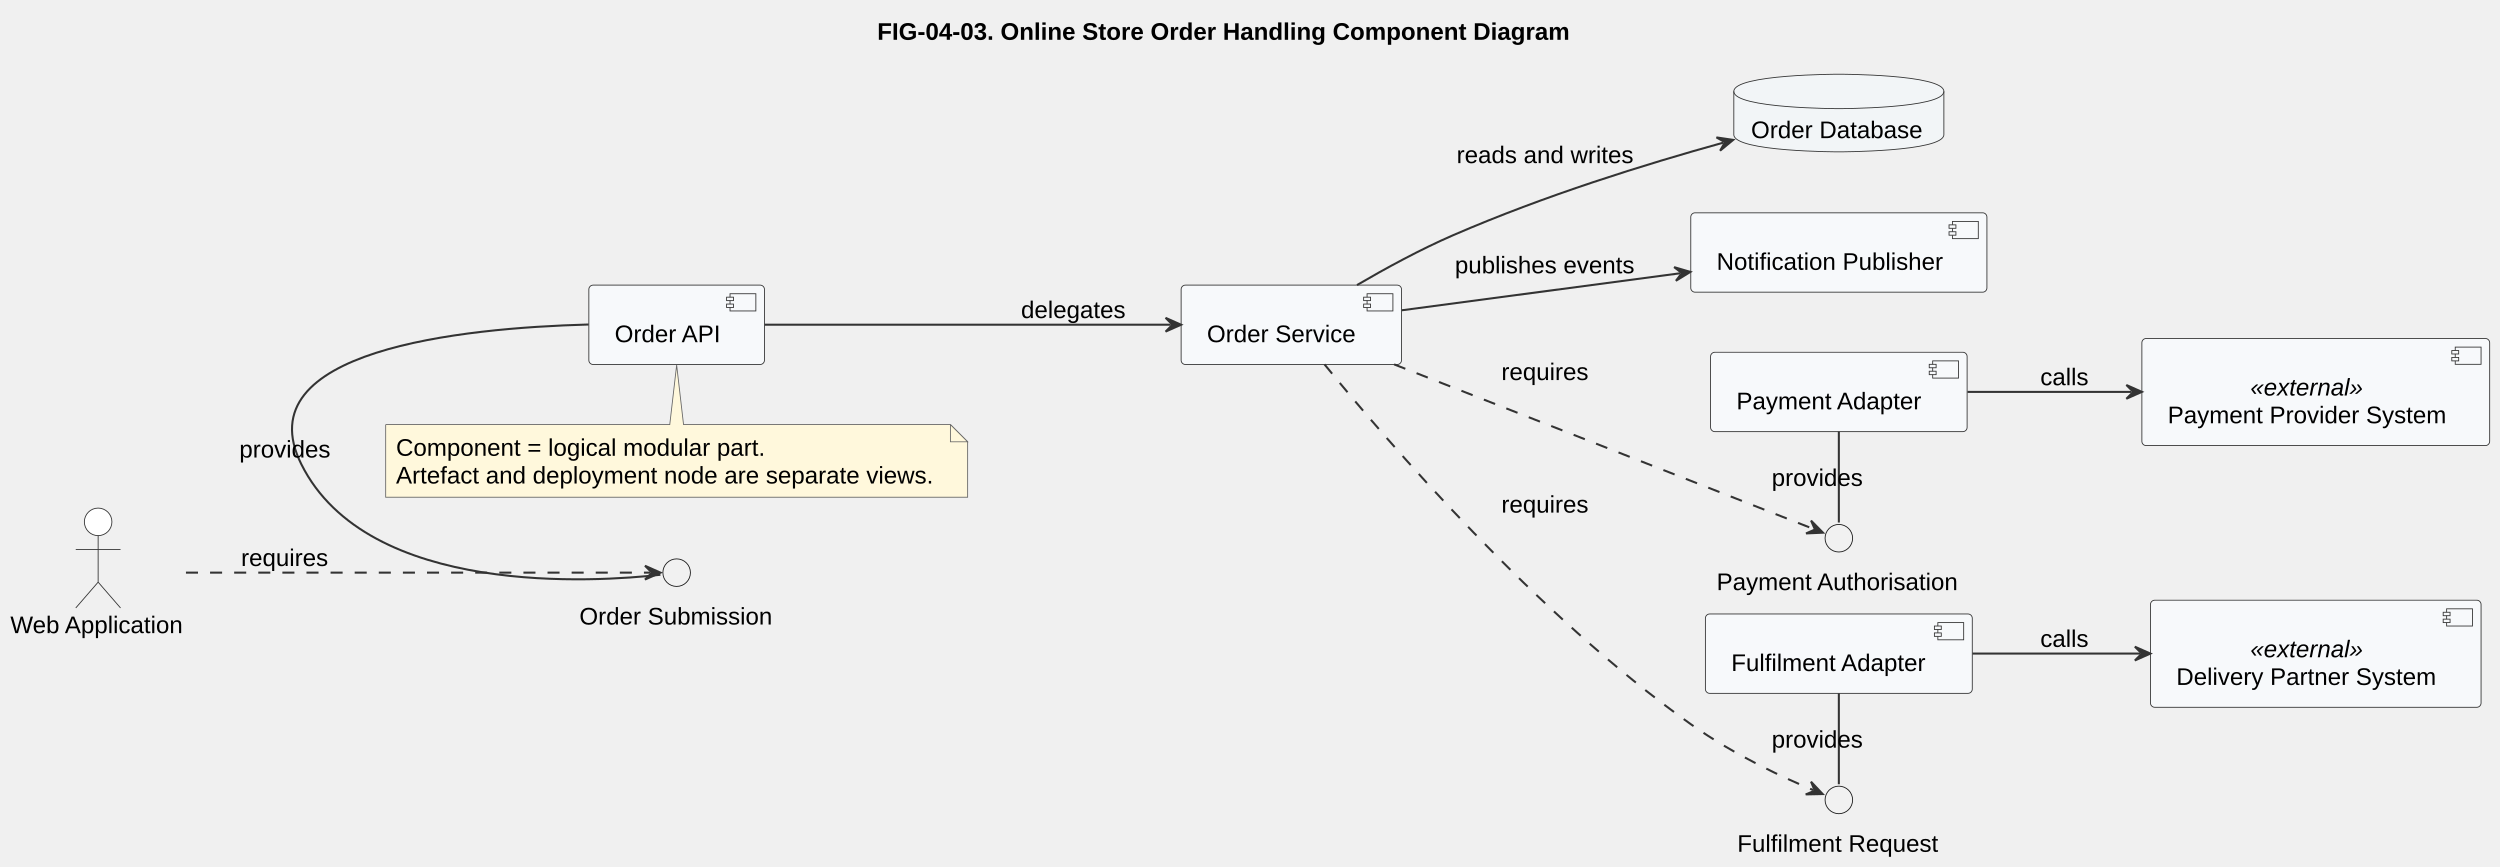
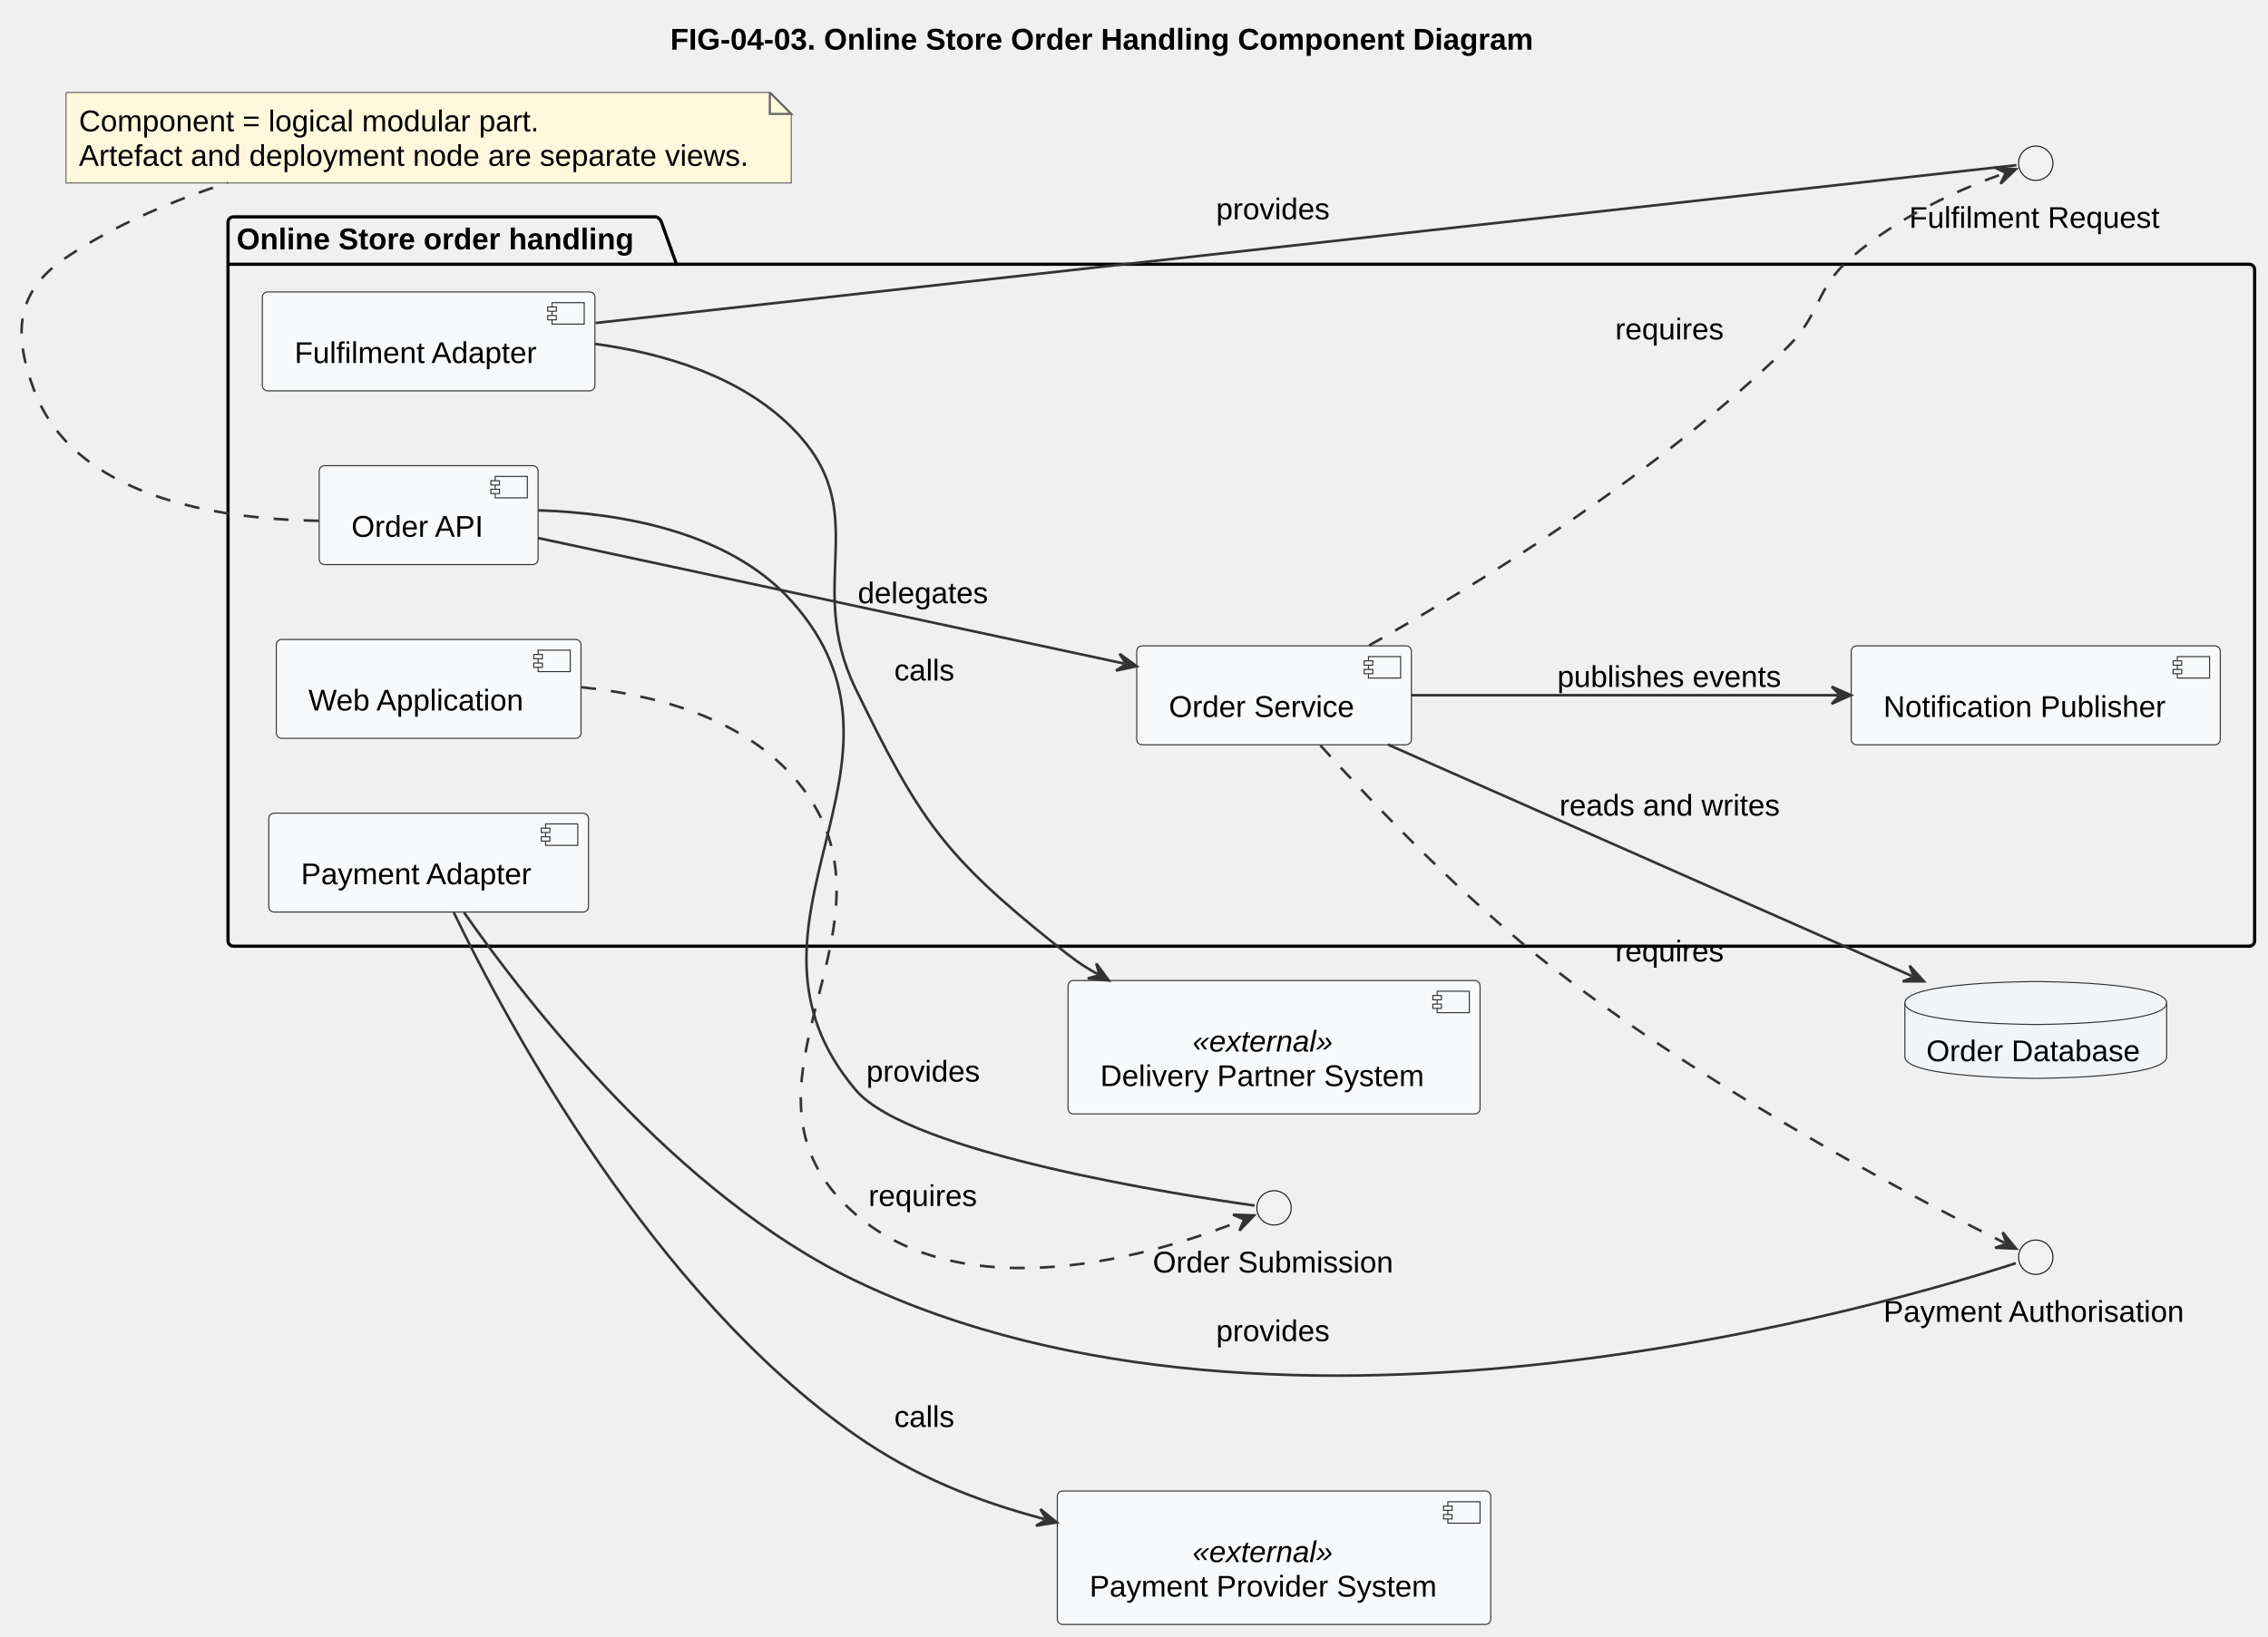
- <svg xmlns="http://www.w3.org/2000/svg" contentStyleType="text/css" height="503px" preserveAspectRatio="none" style="width:1452px;height:503px;background:#FFFFFF;" version="1.1" viewBox="0 0 1452 503" width="1452px" zoomAndPan="magnify">
+ <svg xmlns="http://www.w3.org/2000/svg" contentStyleType="text/css" height="763px" preserveAspectRatio="none" style="width:1057px;height:763px;background:#FFFFFF;" version="1.1" viewBox="0 0 1057 763" width="1057px" zoomAndPan="magnify">
  <defs />
  <g>
-     <text fill="#000000" font-family="Arial" font-size="14" font-weight="bold" lengthAdjust="spacing" textLength="419" x="509.5" y="23.132">FIG-04-03. Online Store Order Handling Component Diagram</text>
+     <text fill="#000000" font-family="Arial" font-size="14" font-weight="bold" lengthAdjust="spacing" textLength="419" x="312.385" y="23.132">FIG-04-03. Online Store Order Handling Component Diagram</text>
+     <g id="cluster_Online Store order handling">
+       <path d="M108.77,101.099 L305.77,101.099 A3.75,3.75 0 0 1 308.27,103.599 L315.27,123.197 L1048.27,123.197 A2.5,2.5 0 0 1 1050.77,125.697 L1050.77,438.599 A2.5,2.5 0 0 1 1048.27,441.099 L108.77,441.099 A2.5,2.5 0 0 1 106.27,438.599 L106.27,103.599 A2.5,2.5 0 0 1 108.77,101.099 " fill="none" style="stroke:#000000;stroke-width:1.5;" />
+       <line style="stroke:#000000;stroke-width:1.5;" x1="106.27" x2="315.27" y1="123.197" y2="123.197" />
+       <text fill="#000000" font-family="Arial" font-size="14" font-weight="bold" lengthAdjust="spacing" textLength="196" x="110.27" y="116.231">Online Store order handling</text>
+     </g>
    <g id="elem_Web">
-       <ellipse cx="57" cy="303.099" fill="#FFFFFF" rx="8" ry="8" style="stroke:#333333;stroke-width:0.5;" />
-       <path d="M57,311.099 L57,338.099 M44,319.099 L70,319.099 M57,338.099 L44,353.099 M57,338.099 L70,353.099 " fill="none" style="stroke:#333333;stroke-width:0.5;" />
-       <text fill="#000000" font-family="Arial" font-size="14" lengthAdjust="spacing" textLength="102" x="6" y="367.731">Web Application</text>
+       <rect fill="#F7F9FB" height="46.099" rx="2.5" ry="2.5" style="stroke:#333333;stroke-width:0.5;" width="142" x="128.77" y="298.099" />
+       <rect fill="#F7F9FB" height="10" style="stroke:#333333;stroke-width:0.5;" width="15" x="250.77" y="303.099" />
+       <rect fill="#F7F9FB" height="2" style="stroke:#333333;stroke-width:0.5;" width="4" x="248.77" y="305.099" />
+       <rect fill="#F7F9FB" height="2" style="stroke:#333333;stroke-width:0.5;" width="4" x="248.77" y="309.099" />
+       <text fill="#000000" font-family="Arial" font-size="14" lengthAdjust="spacing" textLength="102" x="143.77" y="331.231">Web Application</text>
+     </g>
+     <g id="elem_OrderApi">
+       <rect fill="#F7F9FB" height="46.099" rx="2.5" ry="2.5" style="stroke:#333333;stroke-width:0.5;" width="102" x="148.77" y="217.099" />
+       <rect fill="#F7F9FB" height="10" style="stroke:#333333;stroke-width:0.5;" width="15" x="230.77" y="222.099" />
+       <rect fill="#F7F9FB" height="2" style="stroke:#333333;stroke-width:0.5;" width="4" x="228.77" y="224.099" />
+       <rect fill="#F7F9FB" height="2" style="stroke:#333333;stroke-width:0.5;" width="4" x="228.77" y="228.099" />
+       <text fill="#000000" font-family="Arial" font-size="14" lengthAdjust="spacing" textLength="62" x="163.77" y="250.231">Order API</text>
+     </g>
+     <g id="elem_OrderService">
+       <rect fill="#F7F9FB" height="46.099" rx="2.5" ry="2.5" style="stroke:#333333;stroke-width:0.5;" width="128" x="529.77" y="301.099" />
+       <rect fill="#F7F9FB" height="10" style="stroke:#333333;stroke-width:0.5;" width="15" x="637.77" y="306.099" />
+       <rect fill="#F7F9FB" height="2" style="stroke:#333333;stroke-width:0.5;" width="4" x="635.77" y="308.099" />
+       <rect fill="#F7F9FB" height="2" style="stroke:#333333;stroke-width:0.5;" width="4" x="635.77" y="312.099" />
+       <text fill="#000000" font-family="Arial" font-size="14" lengthAdjust="spacing" textLength="88" x="544.77" y="334.231">Order Service</text>
+     </g>
+     <g id="elem_PaymentAdapter">
+       <rect fill="#F7F9FB" height="46.099" rx="2.5" ry="2.5" style="stroke:#333333;stroke-width:0.5;" width="149" x="125.27" y="379.099" />
+       <rect fill="#F7F9FB" height="10" style="stroke:#333333;stroke-width:0.5;" width="15" x="254.27" y="384.099" />
+       <rect fill="#F7F9FB" height="2" style="stroke:#333333;stroke-width:0.5;" width="4" x="252.27" y="386.099" />
+       <rect fill="#F7F9FB" height="2" style="stroke:#333333;stroke-width:0.5;" width="4" x="252.27" y="390.099" />
+       <text fill="#000000" font-family="Arial" font-size="14" lengthAdjust="spacing" textLength="109" x="140.27" y="412.231">Payment Adapter</text>
+     </g>
+     <g id="elem_FulfilmentAdapter">
+       <rect fill="#F7F9FB" height="46.099" rx="2.5" ry="2.5" style="stroke:#333333;stroke-width:0.5;" width="155" x="122.27" y="136.099" />
+       <rect fill="#F7F9FB" height="10" style="stroke:#333333;stroke-width:0.5;" width="15" x="257.27" y="141.099" />
+       <rect fill="#F7F9FB" height="2" style="stroke:#333333;stroke-width:0.5;" width="4" x="255.27" y="143.099" />
+       <rect fill="#F7F9FB" height="2" style="stroke:#333333;stroke-width:0.5;" width="4" x="255.27" y="147.099" />
+       <text fill="#000000" font-family="Arial" font-size="14" lengthAdjust="spacing" textLength="115" x="137.27" y="169.231">Fulfilment Adapter</text>
+     </g>
+     <g id="elem_NotificationPublisher">
+       <rect fill="#F7F9FB" height="46.099" rx="2.5" ry="2.5" style="stroke:#333333;stroke-width:0.5;" width="172" x="862.77" y="301.099" />
+       <rect fill="#F7F9FB" height="10" style="stroke:#333333;stroke-width:0.5;" width="15" x="1014.77" y="306.099" />
+       <rect fill="#F7F9FB" height="2" style="stroke:#333333;stroke-width:0.5;" width="4" x="1012.77" y="308.099" />
+       <rect fill="#F7F9FB" height="2" style="stroke:#333333;stroke-width:0.5;" width="4" x="1012.77" y="312.099" />
+       <text fill="#000000" font-family="Arial" font-size="14" lengthAdjust="spacing" textLength="132" x="877.77" y="334.231">Notification Publisher</text>
    </g>
    <g id="elem_OrderDb">
-       <path d="M1007,53.099 C1007,43.099 1068,43.099 1068,43.099 C1068,43.099 1129,43.099 1129,53.099 L1129,78.197 C1129,88.197 1068,88.197 1068,88.197 C1068,88.197 1007,88.197 1007,78.197 L1007,53.099 " fill="#F2F5F7" style="stroke:#333333;stroke-width:0.5;" />
-       <path d="M1007,53.099 C1007,63.099 1068,63.099 1068,63.099 C1068,63.099 1129,63.099 1129,53.099 " fill="none" style="stroke:#333333;stroke-width:0.5;" />
-       <text fill="#000000" font-family="Arial" font-size="14" lengthAdjust="spacing" textLength="102" x="1017" y="80.231">Order Database</text>
-     </g>
-     <g id="elem_OrderApi">
-       <rect fill="#F7F9FB" height="46.099" rx="2.5" ry="2.5" style="stroke:#333333;stroke-width:0.5;" width="102" x="342" y="165.599" />
-       <rect fill="#F7F9FB" height="10" style="stroke:#333333;stroke-width:0.5;" width="15" x="424" y="170.599" />
-       <rect fill="#F7F9FB" height="2" style="stroke:#333333;stroke-width:0.5;" width="4" x="422" y="172.599" />
-       <rect fill="#F7F9FB" height="2" style="stroke:#333333;stroke-width:0.5;" width="4" x="422" y="176.599" />
-       <text fill="#000000" font-family="Arial" font-size="14" lengthAdjust="spacing" textLength="62" x="357" y="198.731">Order API</text>
-     </g>
-     <g id="elem_OrderService">
-       <rect fill="#F7F9FB" height="46.099" rx="2.5" ry="2.5" style="stroke:#333333;stroke-width:0.5;" width="128" x="686" y="165.599" />
-       <rect fill="#F7F9FB" height="10" style="stroke:#333333;stroke-width:0.5;" width="15" x="794" y="170.599" />
-       <rect fill="#F7F9FB" height="2" style="stroke:#333333;stroke-width:0.5;" width="4" x="792" y="172.599" />
-       <rect fill="#F7F9FB" height="2" style="stroke:#333333;stroke-width:0.5;" width="4" x="792" y="176.599" />
-       <text fill="#000000" font-family="Arial" font-size="14" lengthAdjust="spacing" textLength="88" x="701" y="198.731">Order Service</text>
-     </g>
-     <g id="elem_PaymentAdapter">
-       <rect fill="#F7F9FB" height="46.099" rx="2.5" ry="2.5" style="stroke:#333333;stroke-width:0.5;" width="149" x="993.5" y="204.599" />
-       <rect fill="#F7F9FB" height="10" style="stroke:#333333;stroke-width:0.5;" width="15" x="1122.5" y="209.599" />
-       <rect fill="#F7F9FB" height="2" style="stroke:#333333;stroke-width:0.5;" width="4" x="1120.5" y="211.599" />
-       <rect fill="#F7F9FB" height="2" style="stroke:#333333;stroke-width:0.5;" width="4" x="1120.5" y="215.599" />
-       <text fill="#000000" font-family="Arial" font-size="14" lengthAdjust="spacing" textLength="109" x="1008.5" y="237.731">Payment Adapter</text>
-     </g>
-     <g id="elem_FulfilmentAdapter">
-       <rect fill="#F7F9FB" height="46.099" rx="2.5" ry="2.5" style="stroke:#333333;stroke-width:0.5;" width="155" x="990.5" y="356.599" />
-       <rect fill="#F7F9FB" height="10" style="stroke:#333333;stroke-width:0.5;" width="15" x="1125.5" y="361.599" />
-       <rect fill="#F7F9FB" height="2" style="stroke:#333333;stroke-width:0.5;" width="4" x="1123.5" y="363.599" />
-       <rect fill="#F7F9FB" height="2" style="stroke:#333333;stroke-width:0.5;" width="4" x="1123.5" y="367.599" />
-       <text fill="#000000" font-family="Arial" font-size="14" lengthAdjust="spacing" textLength="115" x="1005.5" y="389.731">Fulfilment Adapter</text>
-     </g>
-     <g id="elem_NotificationPublisher">
-       <rect fill="#F7F9FB" height="46.099" rx="2.5" ry="2.5" style="stroke:#333333;stroke-width:0.5;" width="172" x="982" y="123.599" />
-       <rect fill="#F7F9FB" height="10" style="stroke:#333333;stroke-width:0.5;" width="15" x="1134" y="128.599" />
-       <rect fill="#F7F9FB" height="2" style="stroke:#333333;stroke-width:0.5;" width="4" x="1132" y="130.599" />
-       <rect fill="#F7F9FB" height="2" style="stroke:#333333;stroke-width:0.5;" width="4" x="1132" y="134.599" />
-       <text fill="#000000" font-family="Arial" font-size="14" lengthAdjust="spacing" textLength="132" x="997" y="156.731">Notification Publisher</text>
+       <path d="M887.77,467.599 C887.77,457.599 948.77,457.599 948.77,457.599 C948.77,457.599 1009.77,457.599 1009.77,467.599 L1009.77,492.697 C1009.77,502.697 948.77,502.697 948.77,502.697 C948.77,502.697 887.77,502.697 887.77,492.697 L887.77,467.599 " fill="#F2F5F7" style="stroke:#333333;stroke-width:0.5;" />
+       <path d="M887.77,467.599 C887.77,477.599 948.77,477.599 948.77,477.599 C948.77,477.599 1009.77,477.599 1009.77,467.599 " fill="none" style="stroke:#333333;stroke-width:0.5;" />
+       <text fill="#000000" font-family="Arial" font-size="14" lengthAdjust="spacing" textLength="102" x="897.77" y="494.731">Order Database</text>
    </g>
    <g id="elem_PaymentProvider">
-       <rect fill="#F7F9FB" height="62.197" rx="2.5" ry="2.5" style="stroke:#333333;stroke-width:0.5;" width="202" x="1244" y="196.599" />
-       <rect fill="#F7F9FB" height="10" style="stroke:#333333;stroke-width:0.5;" width="15" x="1426" y="201.599" />
-       <rect fill="#F7F9FB" height="2" style="stroke:#333333;stroke-width:0.5;" width="4" x="1424" y="203.599" />
-       <rect fill="#F7F9FB" height="2" style="stroke:#333333;stroke-width:0.5;" width="4" x="1424" y="207.599" />
-       <text fill="#000000" font-family="Arial" font-size="14" font-style="italic" lengthAdjust="spacing" textLength="66" x="1307" y="229.731">«external»</text>
-       <text fill="#000000" font-family="Arial" font-size="14" lengthAdjust="spacing" textLength="162" x="1259" y="245.829">Payment Provider System</text>
+       <rect fill="#F7F9FB" height="62.197" rx="2.5" ry="2.5" style="stroke:#333333;stroke-width:0.5;" width="202" x="492.77" y="695.099" />
+       <rect fill="#F7F9FB" height="10" style="stroke:#333333;stroke-width:0.5;" width="15" x="674.77" y="700.099" />
+       <rect fill="#F7F9FB" height="2" style="stroke:#333333;stroke-width:0.5;" width="4" x="672.77" y="702.099" />
+       <rect fill="#F7F9FB" height="2" style="stroke:#333333;stroke-width:0.5;" width="4" x="672.77" y="706.099" />
+       <text fill="#000000" font-family="Arial" font-size="14" font-style="italic" lengthAdjust="spacing" textLength="66" x="555.77" y="728.231">«external»</text>
+       <text fill="#000000" font-family="Arial" font-size="14" lengthAdjust="spacing" textLength="162" x="507.77" y="744.329">Payment Provider System</text>
    </g>
    <g id="elem_DeliveryPartner">
-       <rect fill="#F7F9FB" height="62.197" rx="2.5" ry="2.5" style="stroke:#333333;stroke-width:0.5;" width="192" x="1249" y="348.599" />
-       <rect fill="#F7F9FB" height="10" style="stroke:#333333;stroke-width:0.5;" width="15" x="1421" y="353.599" />
-       <rect fill="#F7F9FB" height="2" style="stroke:#333333;stroke-width:0.5;" width="4" x="1419" y="355.599" />
-       <rect fill="#F7F9FB" height="2" style="stroke:#333333;stroke-width:0.5;" width="4" x="1419" y="359.599" />
-       <text fill="#000000" font-family="Arial" font-size="14" font-style="italic" lengthAdjust="spacing" textLength="66" x="1307" y="381.731">«external»</text>
-       <text fill="#000000" font-family="Arial" font-size="14" lengthAdjust="spacing" textLength="152" x="1264" y="397.829">Delivery Partner System</text>
+       <rect fill="#F7F9FB" height="62.197" rx="2.5" ry="2.5" style="stroke:#333333;stroke-width:0.5;" width="192" x="497.77" y="457.099" />
+       <rect fill="#F7F9FB" height="10" style="stroke:#333333;stroke-width:0.5;" width="15" x="669.77" y="462.099" />
+       <rect fill="#F7F9FB" height="2" style="stroke:#333333;stroke-width:0.5;" width="4" x="667.77" y="464.099" />
+       <rect fill="#F7F9FB" height="2" style="stroke:#333333;stroke-width:0.5;" width="4" x="667.77" y="468.099" />
+       <text fill="#000000" font-family="Arial" font-size="14" font-style="italic" lengthAdjust="spacing" textLength="66" x="555.77" y="490.231">«external»</text>
+       <text fill="#000000" font-family="Arial" font-size="14" lengthAdjust="spacing" textLength="152" x="512.77" y="506.329">Delivery Partner System</text>
    </g>
    <g id="elem_IOrder">
-       <ellipse cx="393" cy="332.599" fill="#F1F1F1" rx="8" ry="8" style="stroke:#181818;stroke-width:0.5;" />
-       <text fill="#000000" font-family="Arial" font-size="14" lengthAdjust="spacing" textLength="113" x="336.5" y="362.731">Order Submission</text>
+       <ellipse cx="593.77" cy="563.099" fill="#F1F1F1" rx="8" ry="8" style="stroke:#181818;stroke-width:0.5;" />
+       <text fill="#000000" font-family="Arial" font-size="14" lengthAdjust="spacing" textLength="113" x="537.27" y="593.231">Order Submission</text>
    </g>
    <g id="elem_IPayment">
-       <ellipse cx="1068" cy="312.599" fill="#F1F1F1" rx="8" ry="8" style="stroke:#181818;stroke-width:0.5;" />
-       <text fill="#000000" font-family="Arial" font-size="14" lengthAdjust="spacing" textLength="142" x="997" y="342.731">Payment Authorisation</text>
+       <ellipse cx="948.77" cy="586.099" fill="#F1F1F1" rx="8" ry="8" style="stroke:#181818;stroke-width:0.5;" />
+       <text fill="#000000" font-family="Arial" font-size="14" lengthAdjust="spacing" textLength="142" x="877.77" y="616.231">Payment Authorisation</text>
    </g>
    <g id="elem_IFulfilment">
-       <ellipse cx="1068" cy="464.599" fill="#F1F1F1" rx="8" ry="8" style="stroke:#181818;stroke-width:0.5;" />
-       <text fill="#000000" font-family="Arial" font-size="14" lengthAdjust="spacing" textLength="118" x="1009" y="494.731">Fulfilment Request</text>
+       <ellipse cx="948.77" cy="76.099" fill="#F1F1F1" rx="8" ry="8" style="stroke:#181818;stroke-width:0.5;" />
+       <text fill="#000000" font-family="Arial" font-size="14" lengthAdjust="spacing" textLength="118" x="889.77" y="106.231">Fulfilment Request</text>
    </g>
-     <g id="elem_GMN25">
-       <path d="M224,246.599 L224,288.796 A0,0 0 0 0 224,288.796 L562,288.796 A0,0 0 0 0 562,288.796 L562,256.599 L552,246.599 L397,246.599 L393,212.039 L389,246.599 L224,246.599 A0,0 0 0 0 224,246.599 " fill="#FFF8DC" style="stroke:#666666;stroke-width:0.5;" />
-       <path d="M552,246.599 L552,256.599 L562,256.599 L552,246.599 " fill="#FFF8DC" style="stroke:#666666;stroke-width:0.5;" />
-       <text fill="#000000" font-family="Arial" font-size="14" lengthAdjust="spacing" textLength="217" x="230" y="264.731">Component = logical modular part.</text>
-       <text fill="#000000" font-family="Arial" font-size="14" lengthAdjust="spacing" textLength="317" x="230" y="280.829">Artefact and deployment node are separate views.</text>
+     <g id="elem_GMN26">
+       <path d="M30.77,43.099 L30.77,85.296 L368.77,85.296 L368.77,53.099 L358.77,43.099 L30.77,43.099 " fill="#FFF8DC" style="stroke:#666666;stroke-width:0.5;" />
+       <path d="M358.77,43.099 L358.77,53.099 L368.77,53.099 L358.77,43.099 " fill="#FFF8DC" style="stroke:#666666;stroke-width:1.0;" />
+       <text fill="#000000" font-family="Arial" font-size="14" lengthAdjust="spacing" textLength="217" x="36.77" y="61.23">Component = logical modular part.</text>
+       <text fill="#000000" font-family="Arial" font-size="14" lengthAdjust="spacing" textLength="317" x="36.77" y="77.329">Artefact and deployment node are separate views.</text>
    </g>
    <g id="link_Web_IOrder">
-       <path d="M108,332.599 C189.53,332.599 339.82,332.599 377.62,332.599 " fill="none" id="Web-to-IOrder" style="stroke:#333333;stroke-width:1.2;stroke-dasharray:7.0,7.0;" />
-       <polygon fill="#333333" points="383.62,332.599,374.62,328.599,378.62,332.599,374.62,336.599,383.62,332.599" style="stroke:#333333;stroke-width:1.2;" />
-       <text fill="#000000" font-family="Arial" font-size="14" lengthAdjust="spacing" textLength="52" x="140" y="328.731">requires</text>
+       <path d="M270.79,320.369 C305.08,323.849 344.17,334.229 368.77,361.099 C430.94,429.029 329.1,505.889 398.77,566.099 C454.07,613.899 549.446,580.754 578.916,568.864 " fill="none" id="Web-to-IOrder" style="stroke:#333333;stroke-width:1.2;stroke-dasharray:7.0,7.0;" />
+       <polygon fill="#333333" points="584.48,566.619,574.637,566.277,579.843,568.489,577.63,573.696,584.48,566.619" style="stroke:#333333;stroke-width:1.2;" />
+       <text fill="#000000" font-family="Arial" font-size="14" lengthAdjust="spacing" textLength="52" x="404.77" y="562.231">requires</text>
    </g>
    <g id="link_OrderApi_IOrder">
-       <path d="M341.9,188.469 C267.61,190.489 142.06,203.459 175,269.599 C213.63,347.179 346.86,337.949 383.57,333.819 " fill="none" id="OrderApi-IOrder" style="stroke:#333333;stroke-width:1.2;" />
-       <text fill="#000000" font-family="Arial" font-size="14" lengthAdjust="spacing" textLength="54" x="139" y="265.731">provides</text>
+       <path d="M250.92,237.909 C288.93,239.159 339.45,247.599 368.77,280.099 C437.22,355.989 332.83,430.009 398.77,508.099 C423.83,537.789 551.32,557.349 584.74,562.019 " fill="none" id="OrderApi-IOrder" style="stroke:#333333;stroke-width:1.2;" />
+       <text fill="#000000" font-family="Arial" font-size="14" lengthAdjust="spacing" textLength="54" x="403.77" y="504.231">provides</text>
    </g>
    <g id="link_OrderApi_OrderService">
-       <path d="M444.11,188.599 C507.56,188.599 610.92,188.599 679.97,188.599 " fill="none" id="OrderApi-to-OrderService" style="stroke:#333333;stroke-width:1.2;" />
-       <polygon fill="#333333" points="685.97,188.599,676.97,184.599,680.97,188.599,676.97,192.599,685.97,188.599" style="stroke:#333333;stroke-width:1.2;" />
-       <text fill="#000000" font-family="Arial" font-size="14" lengthAdjust="spacing" textLength="62" x="593" y="184.731">delegates</text>
+       <path d="M250.81,250.819 C321.92,266.059 446.283,292.711 523.883,309.341 " fill="none" id="OrderApi-to-OrderService" style="stroke:#333333;stroke-width:1.2;" />
+       <polygon fill="#333333" points="529.75,310.599,521.788,304.801,524.861,309.551,520.112,312.624,529.75,310.599" style="stroke:#333333;stroke-width:1.2;" />
+       <text fill="#000000" font-family="Arial" font-size="14" lengthAdjust="spacing" textLength="62" x="399.77" y="281.231">delegates</text>
    </g>
    <g id="link_OrderService_OrderDb">
-       <path d="M788.13,165.569 C804.81,155.819 824.99,144.839 844,136.599 C897.49,113.409 955.309,95.515 1000.869,82.855 " fill="none" id="OrderService-to-OrderDb" style="stroke:#333333;stroke-width:1.2;" />
-       <polygon fill="#333333" points="1006.65,81.249,996.908,79.804,1001.832,82.587,999.049,87.512,1006.65,81.249" style="stroke:#333333;stroke-width:1.2;" />
-       <text fill="#000000" font-family="Arial" font-size="14" lengthAdjust="spacing" textLength="104" x="846" y="94.731">reads and writes</text>
+       <path d="M646.85,347.119 C713.98,376.779 824.462,425.603 891.122,455.063 " fill="none" id="OrderService-to-OrderDb" style="stroke:#333333;stroke-width:1.2;" />
+       <polygon fill="#333333" points="896.61,457.489,889.995,450.192,892.037,455.467,886.761,457.509,896.61,457.489" style="stroke:#333333;stroke-width:1.2;" />
+       <text fill="#000000" font-family="Arial" font-size="14" lengthAdjust="spacing" textLength="104" x="726.77" y="380.231">reads and writes</text>
    </g>
    <g id="link_OrderService_IPayment">
-       <path d="M809.7,211.629 C888.94,242.729 1018.655,293.626 1053.195,307.186 " fill="none" id="OrderService-to-IPayment" style="stroke:#333333;stroke-width:1.2;stroke-dasharray:7.0,7.0;" />
-       <polygon fill="#333333" points="1058.78,309.379,1051.864,302.366,1054.126,307.551,1048.941,309.813,1058.78,309.379" style="stroke:#333333;stroke-width:1.2;" />
-       <text fill="#000000" font-family="Arial" font-size="14" lengthAdjust="spacing" textLength="52" x="872" y="220.731">requires</text>
+       <path d="M615.38,347.519 C639.87,374.559 682.71,419.499 724.77,452.099 C802.59,512.419 904.207,564.509 934.257,579.439 " fill="none" id="OrderService-to-IPayment" style="stroke:#333333;stroke-width:1.2;stroke-dasharray:7.0,7.0;" />
+       <polygon fill="#333333" points="939.63,582.109,933.35,574.522,935.152,579.884,929.79,581.686,939.63,582.109" style="stroke:#333333;stroke-width:1.2;" />
+       <text fill="#000000" font-family="Arial" font-size="14" lengthAdjust="spacing" textLength="52" x="752.77" y="448.231">requires</text>
    </g>
    <g id="link_PaymentAdapter_IPayment">
-       <path d="M1068,250.669 C1068,268.069 1068,290.999 1068,303.499 " fill="none" id="PaymentAdapter-IPayment" style="stroke:#333333;stroke-width:1.2;" />
-       <text fill="#000000" font-family="Arial" font-size="14" lengthAdjust="spacing" textLength="54" x="1029" y="282.231">provides</text>
+       <path d="M216.27,425.389 C245.99,467.849 315.46,557.149 398.77,597.099 C598.19,692.729 887.05,605.999 939.45,588.889 " fill="none" id="PaymentAdapter-IPayment" style="stroke:#333333;stroke-width:1.2;" />
+       <text fill="#000000" font-family="Arial" font-size="14" lengthAdjust="spacing" textLength="54" x="566.77" y="625.231">provides</text>
    </g>
    <g id="link_PaymentAdapter_PaymentProvider">
-       <path d="M1142.69,227.599 C1173.8,227.599 1204.5,227.599 1237.99,227.599 " fill="none" id="PaymentAdapter-to-PaymentProvider" style="stroke:#333333;stroke-width:1.2;" />
-       <polygon fill="#333333" points="1243.99,227.599,1234.99,223.599,1238.99,227.599,1234.99,231.599,1243.99,227.599" style="stroke:#333333;stroke-width:1.2;" />
-       <text fill="#000000" font-family="Arial" font-size="14" lengthAdjust="spacing" textLength="28" x="1185" y="223.731">calls</text>
+       <path d="M211.46,425.359 C236.51,477.239 304.11,603.049 398.77,669.099 C426.4,688.379 454.792,699.674 486.742,708.184 " fill="none" id="PaymentAdapter-to-PaymentProvider" style="stroke:#333333;stroke-width:1.2;" />
+       <polygon fill="#333333" points="492.54,709.729,484.873,703.547,487.708,708.442,482.814,711.278,492.54,709.729" style="stroke:#333333;stroke-width:1.2;" />
+       <text fill="#000000" font-family="Arial" font-size="14" lengthAdjust="spacing" textLength="28" x="416.77" y="665.231">calls</text>
    </g>
    <g id="link_OrderService_IFulfilment">
-       <path d="M769.25,211.609 C805.77,256.479 892.04,356.839 982,420.599 C1008.03,439.049 1037.296,452.249 1053.066,458.859 " fill="none" id="OrderService-to-IFulfilment" style="stroke:#333333;stroke-width:1.2;stroke-dasharray:7.0,7.0;" />
-       <polygon fill="#333333" points="1058.6,461.179,1051.846,454.01,1053.989,459.246,1048.753,461.389,1058.6,461.179" style="stroke:#333333;stroke-width:1.2;" />
-       <text fill="#000000" font-family="Arial" font-size="14" lengthAdjust="spacing" textLength="52" x="872" y="297.731">requires</text>
+       <path d="M638.07,300.899 C688.49,272.529 772.54,220.979 832.77,162.099 C849.17,146.059 845.43,135.119 862.77,120.099 C887.13,98.989 917.725,86.604 933.855,80.884 " fill="none" id="OrderService-to-IFulfilment" style="stroke:#333333;stroke-width:1.2;stroke-dasharray:7.0,7.0;" />
+       <polygon fill="#333333" points="939.51,78.879,929.691,78.117,934.798,80.55,932.365,85.657,939.51,78.879" style="stroke:#333333;stroke-width:1.2;" />
+       <text fill="#000000" font-family="Arial" font-size="14" lengthAdjust="spacing" textLength="52" x="752.77" y="158.231">requires</text>
    </g>
    <g id="link_FulfilmentAdapter_IFulfilment">
-       <path d="M1068,402.669 C1068,420.069 1068,442.999 1068,455.499 " fill="none" id="FulfilmentAdapter-IFulfilment" style="stroke:#333333;stroke-width:1.2;" />
-       <text fill="#000000" font-family="Arial" font-size="14" lengthAdjust="spacing" textLength="54" x="1029" y="434.231">provides</text>
+       <path d="M277.55,150.569 C453.65,130.999 876.38,84.029 939.76,76.989 " fill="none" id="FulfilmentAdapter-IFulfilment" style="stroke:#333333;stroke-width:1.2;" />
+       <text fill="#000000" font-family="Arial" font-size="14" lengthAdjust="spacing" textLength="54" x="566.77" y="102.231">provides</text>
    </g>
    <g id="link_FulfilmentAdapter_DeliveryPartner">
-       <path d="M1145.6,379.599 C1177.63,379.599 1209.17,379.599 1242.93,379.599 " fill="none" id="FulfilmentAdapter-to-DeliveryPartner" style="stroke:#333333;stroke-width:1.2;" />
-       <polygon fill="#333333" points="1248.93,379.599,1239.93,375.599,1243.93,379.599,1239.93,383.599,1248.93,379.599" style="stroke:#333333;stroke-width:1.2;" />
-       <text fill="#000000" font-family="Arial" font-size="14" lengthAdjust="spacing" textLength="28" x="1185" y="375.731">calls</text>
+       <path d="M277.38,160.319 C309.48,164.739 344.83,175.339 368.77,199.099 C408.39,238.439 374.34,270.889 398.77,321.099 C428.41,382.019 439.78,398.879 492.77,441.099 C500.12,446.959 503.103,449.335 511.553,454.135 " fill="none" id="FulfilmentAdapter-to-DeliveryPartner" style="stroke:#333333;stroke-width:1.2;" />
+       <polygon fill="#333333" points="516.77,457.099,510.92,449.175,512.423,454.629,506.969,456.131,516.77,457.099" style="stroke:#333333;stroke-width:1.2;" />
+       <text fill="#000000" font-family="Arial" font-size="14" lengthAdjust="spacing" textLength="28" x="416.77" y="317.231">calls</text>
    </g>
    <g id="link_OrderService_NotificationPublisher">
-       <path d="M814.19,180.199 C862.28,173.809 923.012,165.739 975.822,158.719 " fill="none" id="OrderService-to-NotificationPublisher" style="stroke:#333333;stroke-width:1.2;" />
-       <polygon fill="#333333" points="981.77,157.929,972.321,155.149,976.814,158.588,973.376,163.08,981.77,157.929" style="stroke:#333333;stroke-width:1.2;" />
-       <text fill="#000000" font-family="Arial" font-size="14" lengthAdjust="spacing" textLength="106" x="845" y="158.731">publishes events</text>
+       <path d="M657.88,324.099 C714.99,324.099 793.57,324.099 856.65,324.099 " fill="none" id="OrderService-to-NotificationPublisher" style="stroke:#333333;stroke-width:1.2;" />
+       <polygon fill="#333333" points="862.65,324.099,853.65,320.099,857.65,324.099,853.65,328.099,862.65,324.099" style="stroke:#333333;stroke-width:1.2;" />
+       <text fill="#000000" font-family="Arial" font-size="14" lengthAdjust="spacing" textLength="106" x="725.77" y="320.231">publishes events</text>
+     </g>
+     <g id="link_OrderApi_GMN26">
+       <path d="M148.5,242.799 C100.76,242.049 34.26,231.589 15.77,181.599 C6,155.209 7.4,135.779 30.77,120.099 C53.35,104.939 80.38,93.589 106.13,85.209 " fill="none" id="OrderApi-GMN26" style="stroke:#333333;stroke-width:1.2;stroke-dasharray:7.0,7.0;" />
    </g>
  </g>
</svg>
